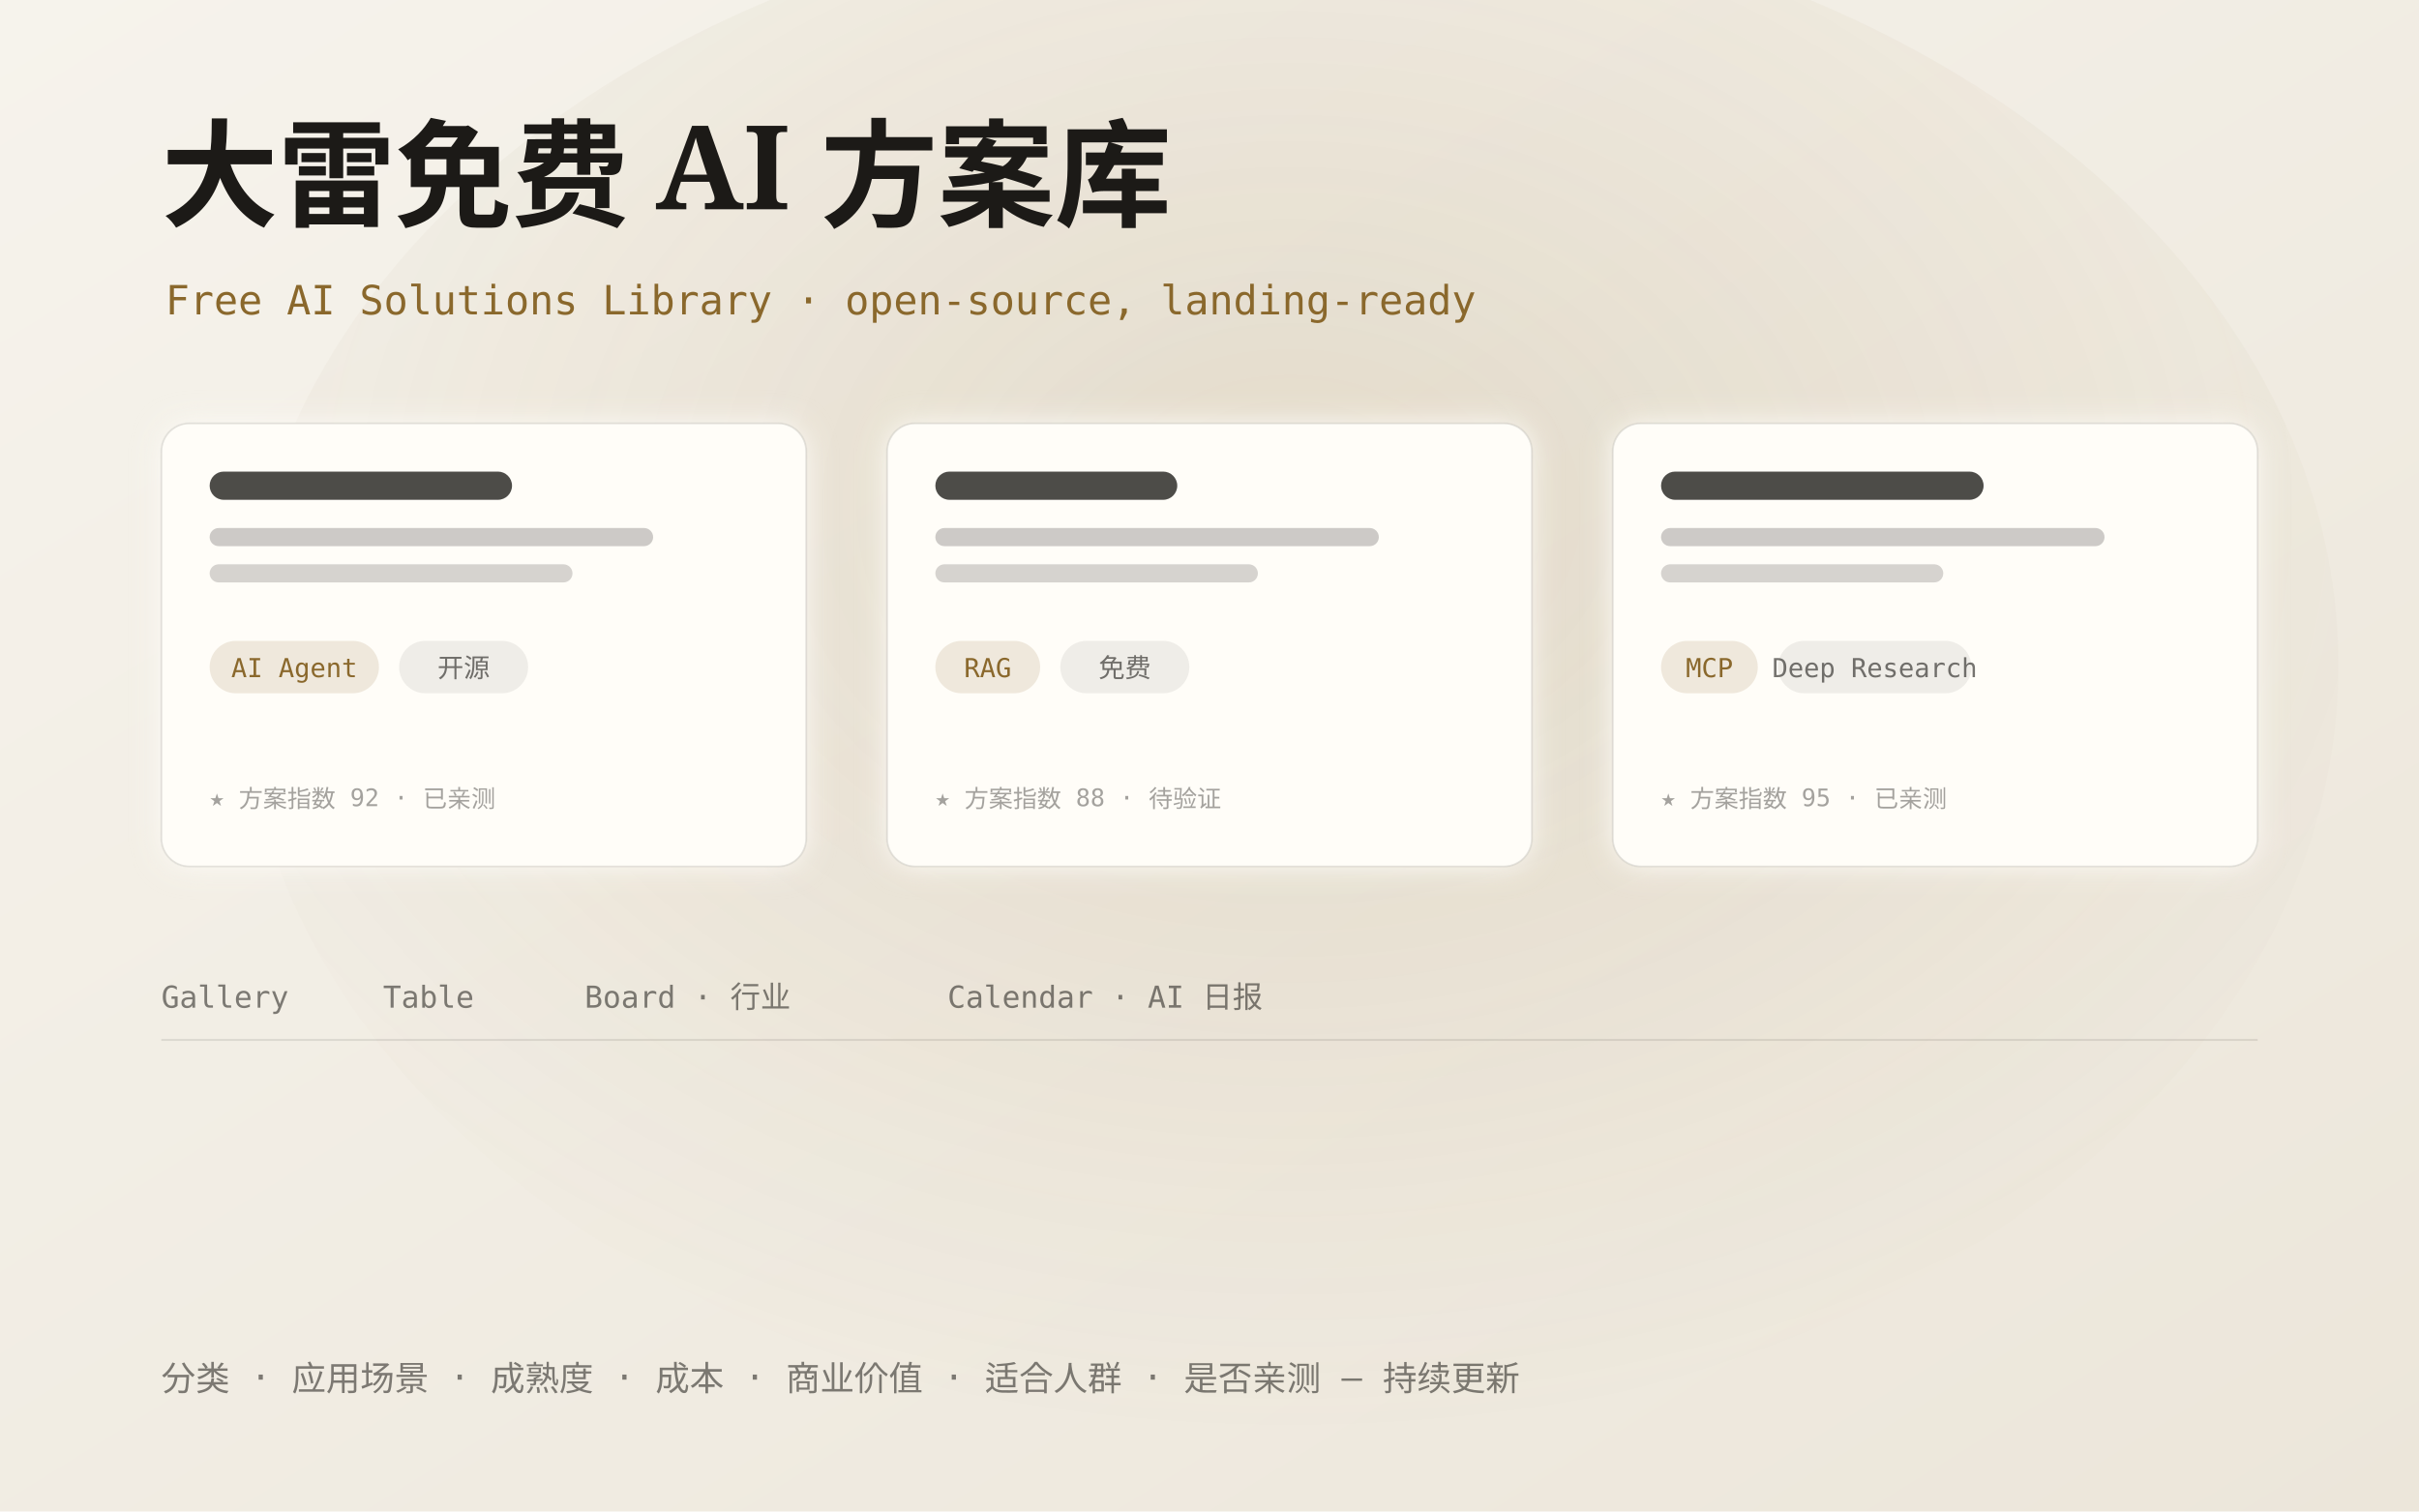
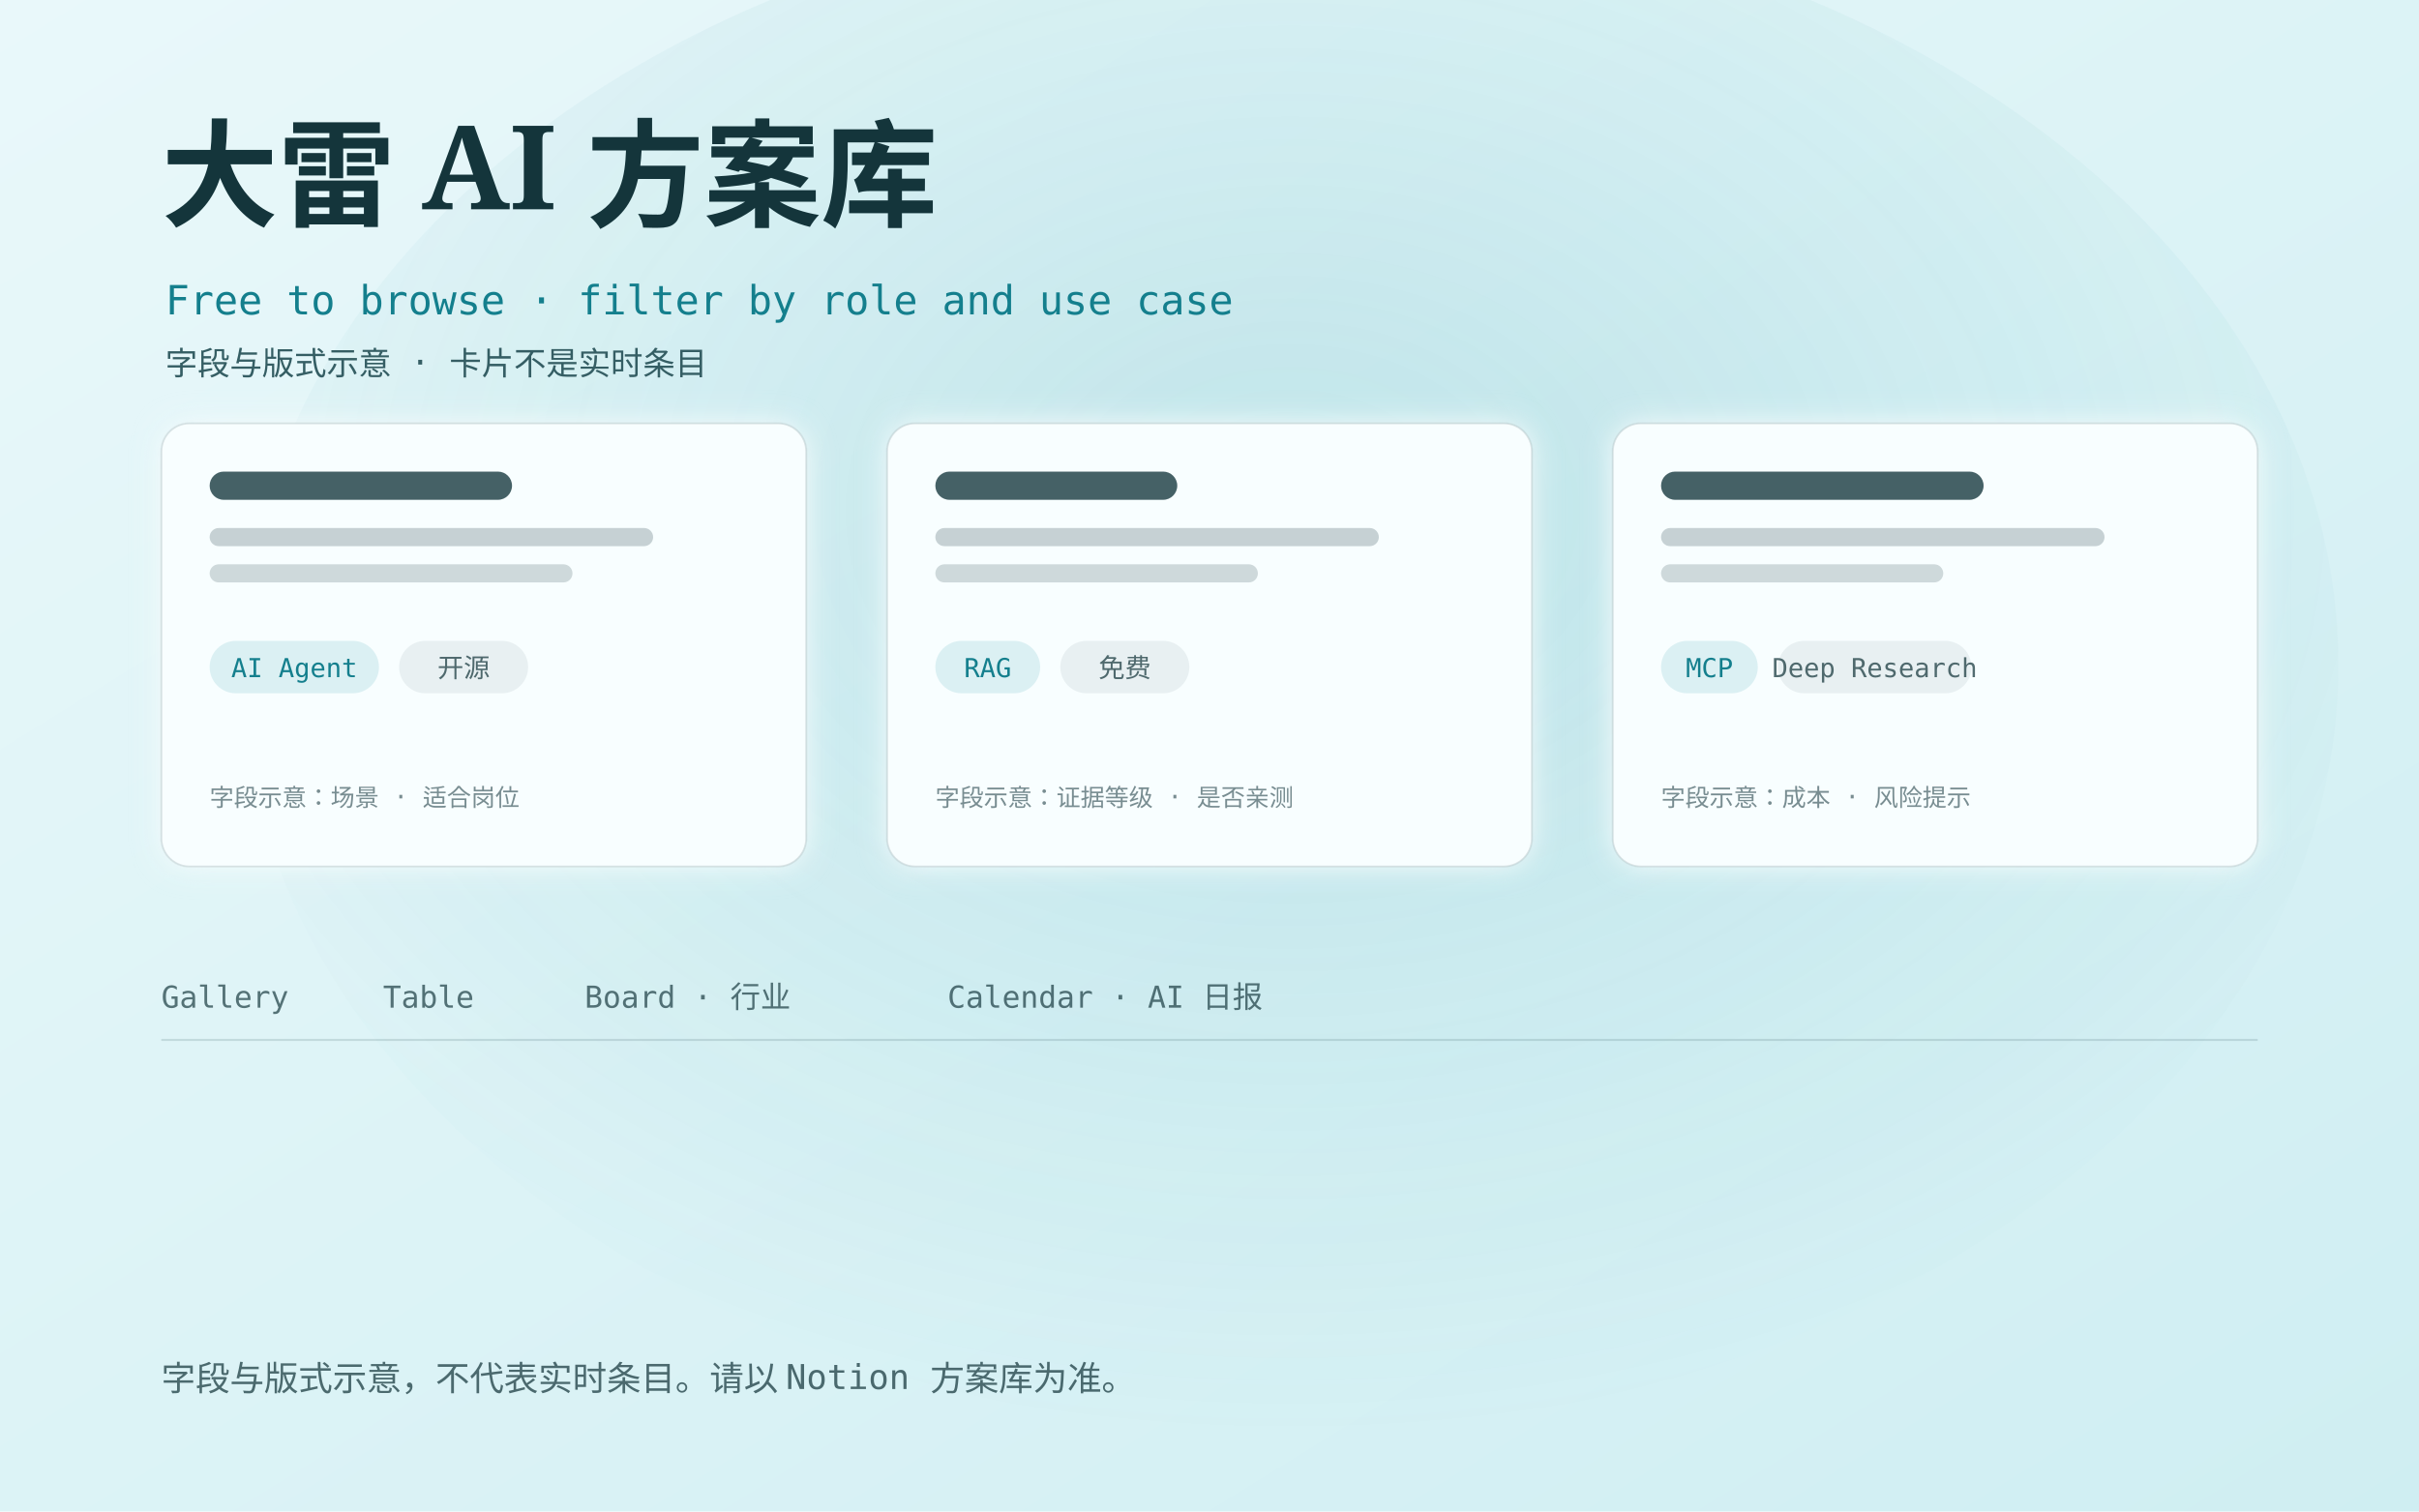
- <svg xmlns="http://www.w3.org/2000/svg" viewBox="0 0 1200 750" width="1200" height="750" role="img" aria-label="Free AI Solutions Library — Notion database gallery">
+ <svg xmlns="http://www.w3.org/2000/svg" viewBox="0 0 1200 750" width="1200" height="750" role="img" aria-label="大雷 AI 方案库版式示意，非实时数据 / AI Solutions Library layout illustration, not live data">
  <defs>
    <linearGradient id="bg" x1="0" y1="0" x2="1" y2="1">
-       <stop offset="0" stop-color="#f6f3ec" />
-       <stop offset="1" stop-color="#ece6da" />
+       <stop offset="0" stop-color="#e9f8fa" />
+       <stop offset="1" stop-color="#cfeef2" />
    </linearGradient>
    <radialGradient id="glow" cx="0.5" cy="0.4" r="0.6">
-       <stop offset="0" stop-color="#8a682c" stop-opacity="0.14" />
-       <stop offset="1" stop-color="#8a682c" stop-opacity="0" />
+       <stop offset="0" stop-color="#2497a5" stop-opacity="0.16" />
+       <stop offset="1" stop-color="#2497a5" stop-opacity="0" />
    </radialGradient>
    <filter id="soft" x="-20%" y="-20%" width="140%" height="140%">
      <feGaussianBlur stdDeviation="7" result="b" />
      <feMerge>
        <feMergeNode in="b" />
        <feMergeNode in="SourceGraphic" />
      </feMerge>
    </filter>
  </defs>
  <rect width="1200" height="750" fill="url(#bg)" />
  <ellipse cx="640" cy="330" rx="520" ry="380" fill="url(#glow)" />
-   <text x="80" y="108" font-family="'Cormorant Garamond', Georgia, serif" font-size="58" font-weight="600" fill="#1c1a17">大雷免费 AI 方案库</text>
-   <text x="82" y="156" font-family="'JetBrains Mono', monospace" font-size="20" fill="#8a682c">Free AI Solutions Library · open-source, landing-ready</text>
+   <text x="80" y="108" font-family="'Cormorant Garamond', Georgia, serif" font-size="58" font-weight="600" fill="#14353b">大雷 AI 方案库</text>
+   <text x="82" y="156" font-family="'JetBrains Mono', monospace" font-size="20" fill="#147f8d">Free to browse · filter by role and use case</text>
+   <text x="82" y="186" font-family="'JetBrains Mono', monospace" font-size="16" fill="#355e64">字段与版式示意 · 卡片不是实时条目</text>
  <g font-family="'JetBrains Mono', monospace">
    <g filter="url(#soft)">
-       <rect x="80" y="210" width="320" height="220" rx="14" fill="#fffdf8" stroke="rgba(28,26,23,0.12)" />
+       <rect x="80" y="210" width="320" height="220" rx="14" fill="#f8feff" stroke="rgba(20,53,59,0.14)" />
    </g>
-     <rect x="104" y="234" width="150" height="14" rx="7" fill="rgba(28,26,23,0.78)" />
-     <rect x="104" y="262" width="220" height="9" rx="4.5" fill="rgba(28,26,23,0.22)" />
-     <rect x="104" y="280" width="180" height="9" rx="4.5" fill="rgba(28,26,23,0.18)" />
+     <rect x="104" y="234" width="150" height="14" rx="7" fill="rgba(20,53,59,0.78)" />
+     <rect x="104" y="262" width="220" height="9" rx="4.5" fill="rgba(20,53,59,0.22)" />
+     <rect x="104" y="280" width="180" height="9" rx="4.5" fill="rgba(20,53,59,0.18)" />
    <g font-size="13">
      <g>
-         <rect x="104" y="318" width="84" height="26" rx="13" fill="#8a682c" fill-opacity="0.14" />
-         <text x="146" y="336" text-anchor="middle" fill="#8a682c">AI Agent</text>
+         <rect x="104" y="318" width="84" height="26" rx="13" fill="#2497a5" fill-opacity="0.14" />
+         <text x="146" y="336" text-anchor="middle" fill="#147f8d">AI Agent</text>
      </g>
      <g>
-         <rect x="198" y="318" width="64" height="26" rx="13" fill="rgba(28,26,23,0.07)" />
-         <text x="230" y="336" text-anchor="middle" fill="rgba(28,26,23,0.6)">开源</text>
+         <rect x="198" y="318" width="64" height="26" rx="13" fill="rgba(20,53,59,0.07)" />
+         <text x="230" y="336" text-anchor="middle" fill="rgba(20,53,59,0.72)">开源</text>
      </g>
    </g>
    <g font-size="12">
-       <text x="104" y="400" fill="rgba(28,26,23,0.4)">★ 方案指数 92 · 已亲测</text>
+       <text x="104" y="400" fill="rgba(20,53,59,0.56)">字段示意：场景 · 适合岗位</text>
    </g>
    <g filter="url(#soft)">
-       <rect x="440" y="210" width="320" height="220" rx="14" fill="#fffdf8" stroke="rgba(28,26,23,0.12)" />
+       <rect x="440" y="210" width="320" height="220" rx="14" fill="#f8feff" stroke="rgba(20,53,59,0.14)" />
    </g>
-     <rect x="464" y="234" width="120" height="14" rx="7" fill="rgba(28,26,23,0.78)" />
-     <rect x="464" y="262" width="220" height="9" rx="4.5" fill="rgba(28,26,23,0.22)" />
-     <rect x="464" y="280" width="160" height="9" rx="4.5" fill="rgba(28,26,23,0.18)" />
+     <rect x="464" y="234" width="120" height="14" rx="7" fill="rgba(20,53,59,0.78)" />
+     <rect x="464" y="262" width="220" height="9" rx="4.5" fill="rgba(20,53,59,0.22)" />
+     <rect x="464" y="280" width="160" height="9" rx="4.5" fill="rgba(20,53,59,0.18)" />
    <g font-size="13">
      <g>
-         <rect x="464" y="318" width="52" height="26" rx="13" fill="#8a682c" fill-opacity="0.14" />
-         <text x="490" y="336" text-anchor="middle" fill="#8a682c">RAG</text>
+         <rect x="464" y="318" width="52" height="26" rx="13" fill="#2497a5" fill-opacity="0.14" />
+         <text x="490" y="336" text-anchor="middle" fill="#147f8d">RAG</text>
      </g>
      <g>
-         <rect x="526" y="318" width="64" height="26" rx="13" fill="rgba(28,26,23,0.07)" />
-         <text x="558" y="336" text-anchor="middle" fill="rgba(28,26,23,0.6)">免费</text>
+         <rect x="526" y="318" width="64" height="26" rx="13" fill="rgba(20,53,59,0.07)" />
+         <text x="558" y="336" text-anchor="middle" fill="rgba(20,53,59,0.72)">免费</text>
      </g>
    </g>
    <g font-size="12">
-       <text x="464" y="400" fill="rgba(28,26,23,0.4)">★ 方案指数 88 · 待验证</text>
+       <text x="464" y="400" fill="rgba(20,53,59,0.56)">字段示意：证据等级 · 是否亲测</text>
    </g>
    <g filter="url(#soft)">
-       <rect x="800" y="210" width="320" height="220" rx="14" fill="#fffdf8" stroke="rgba(28,26,23,0.12)" />
+       <rect x="800" y="210" width="320" height="220" rx="14" fill="#f8feff" stroke="rgba(20,53,59,0.14)" />
    </g>
-     <rect x="824" y="234" width="160" height="14" rx="7" fill="rgba(28,26,23,0.78)" />
-     <rect x="824" y="262" width="220" height="9" rx="4.5" fill="rgba(28,26,23,0.22)" />
-     <rect x="824" y="280" width="140" height="9" rx="4.5" fill="rgba(28,26,23,0.18)" />
+     <rect x="824" y="234" width="160" height="14" rx="7" fill="rgba(20,53,59,0.78)" />
+     <rect x="824" y="262" width="220" height="9" rx="4.5" fill="rgba(20,53,59,0.22)" />
+     <rect x="824" y="280" width="140" height="9" rx="4.5" fill="rgba(20,53,59,0.18)" />
    <g font-size="13">
      <g>
-         <rect x="824" y="318" width="48" height="26" rx="13" fill="#8a682c" fill-opacity="0.14" />
-         <text x="848" y="336" text-anchor="middle" fill="#8a682c">MCP</text>
+         <rect x="824" y="318" width="48" height="26" rx="13" fill="#2497a5" fill-opacity="0.14" />
+         <text x="848" y="336" text-anchor="middle" fill="#147f8d">MCP</text>
      </g>
      <g>
-         <rect x="882" y="318" width="96" height="26" rx="13" fill="rgba(28,26,23,0.07)" />
-         <text x="930" y="336" text-anchor="middle" fill="rgba(28,26,23,0.6)">Deep Research</text>
+         <rect x="882" y="318" width="96" height="26" rx="13" fill="rgba(20,53,59,0.07)" />
+         <text x="930" y="336" text-anchor="middle" fill="rgba(20,53,59,0.72)">Deep Research</text>
      </g>
    </g>
    <g font-size="12">
-       <text x="824" y="400" fill="rgba(28,26,23,0.4)">★ 方案指数 95 · 已亲测</text>
+       <text x="824" y="400" fill="rgba(20,53,59,0.56)">字段示意：成本 · 风险提示</text>
    </g>
  </g>
-   <g font-family="'JetBrains Mono', monospace" font-size="15" fill="rgba(28,26,23,0.55)">
+   <g font-family="'JetBrains Mono', monospace" font-size="15" fill="rgba(20,53,59,0.68)">
    <text x="80" y="500">Gallery</text>
    <text x="190" y="500">Table</text>
    <text x="290" y="500">Board · 行业</text>
    <text x="470" y="500">Calendar · AI 日报</text>
  </g>
-   <line x1="80" y1="516" x2="1120" y2="516" stroke="rgba(28,26,23,0.1)" />
-   <text x="80" y="690" font-family="'JetBrains Mono', monospace" font-size="17" fill="#1c1a17" fill-opacity="0.55">分类 · 应用场景 · 成熟度 · 成本 · 商业价值 · 适合人群 · 是否亲测 — 持续更新</text>
+   <line x1="80" y1="516" x2="1120" y2="516" stroke="rgba(20,53,59,0.14)" />
+   <text x="80" y="690" font-family="'JetBrains Mono', monospace" font-size="17" fill="#14353b" fill-opacity="0.72">字段与版式示意，不代表实时条目。请以 Notion 方案库为准。</text>
</svg>
